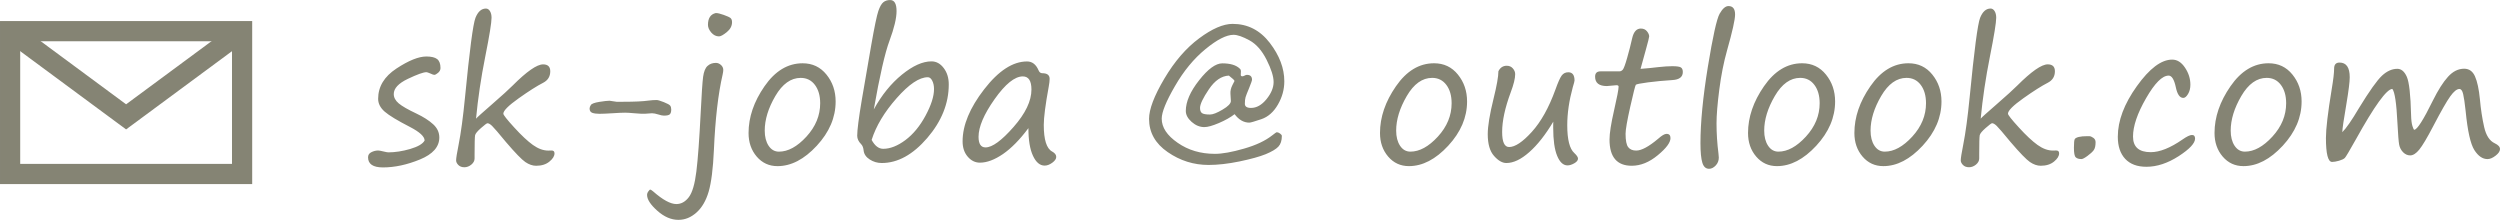
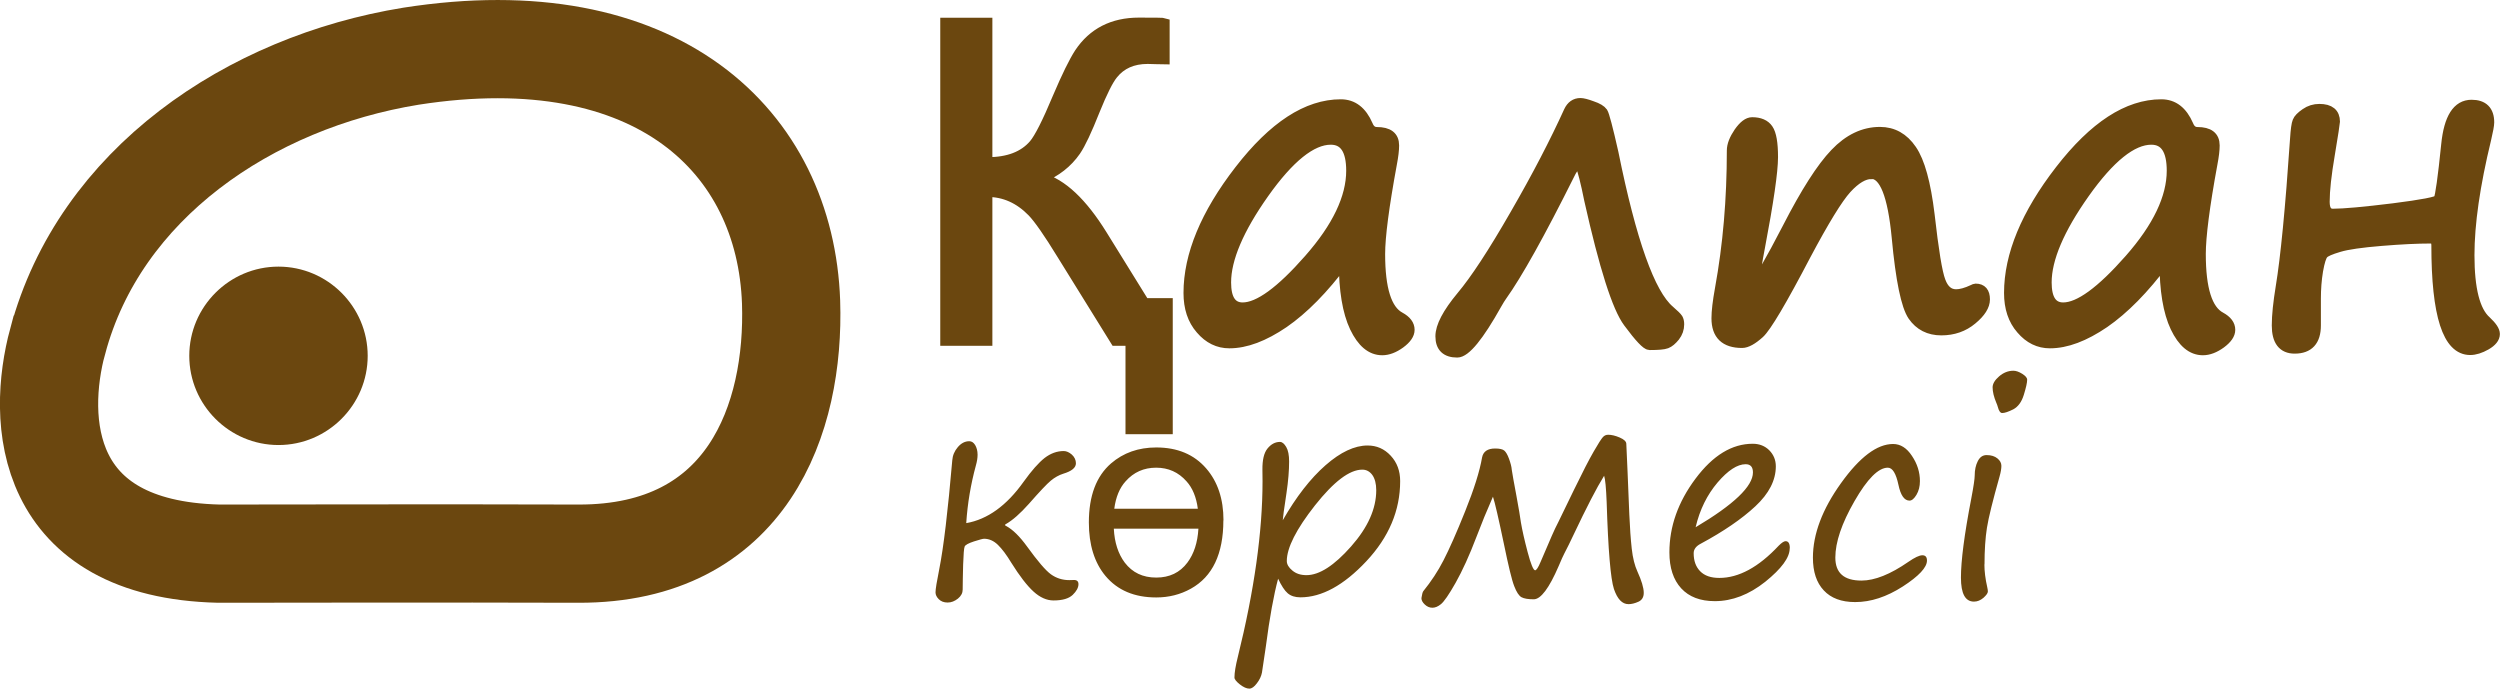
- <svg xmlns="http://www.w3.org/2000/svg" xml:space="preserve" width="37.136mm" height="3.266mm" version="1.1" style="shape-rendering:geometricPrecision; text-rendering:geometricPrecision; image-rendering:optimizeQuality; fill-rule:evenodd; clip-rule:evenodd" viewBox="0 0 1449.86 127.49">
+ <svg xmlns="http://www.w3.org/2000/svg" xml:space="preserve" width="19.081mm" height="5.257mm" version="1.1" style="shape-rendering:geometricPrecision; text-rendering:geometricPrecision; image-rendering:optimizeQuality; fill-rule:evenodd; clip-rule:evenodd" viewBox="0 0 216.35 59.6">
  <defs>
    <style type="text/css">
   
-     .str0 {stroke:#858474;stroke-width:11.71;stroke-miterlimit:22.926}
-     .fil1 {fill:none}
-     .fil0 {fill:#858474;fill-rule:nonzero}
+     .str0 {stroke:#6B470F;stroke-width:8.5;stroke-miterlimit:22.926}
+     .str1 {stroke:#6B470F;stroke-width:0.86;stroke-miterlimit:22.926}
+     .fil0 {fill:none}
+     .fil1 {fill:#6B470F}
+     .fil2 {fill:#6B470F;fill-rule:nonzero}
   
  </style>
  </defs>
  <g id="Layer_x0020_1">
-     <g id="_117652912">
-       <path class="fil0" d="M246.25 81.48c0,-2.31 -2.84,-4.93 -8.51,-7.87 -7.22,-3.71 -12.09,-6.65 -14.64,-8.87 -2.53,-2.22 -3.8,-4.7 -3.8,-7.43 0,-7.07 3.54,-12.93 10.62,-17.58 7.09,-4.66 12.87,-6.98 17.34,-6.98 2.88,0 4.96,0.51 6.25,1.49 1.29,1 1.95,2.73 1.95,5.18 0,1.09 -0.48,2.03 -1.42,2.82 -0.93,0.78 -1.67,1.16 -2.2,1.16 -0.4,0 -1.16,-0.26 -2.29,-0.8 -1.14,-0.49 -1.89,-0.75 -2.24,-0.75 -1.78,0 -5.38,1.31 -10.81,3.89 -5.44,2.6 -8.14,5.52 -8.14,8.8 0,1.98 0.96,3.78 2.87,5.4 1.92,1.62 5.36,3.6 10.33,5.94 4.02,1.91 7.22,3.96 9.62,6.15 2.4,2.18 3.6,4.74 3.6,7.69 0,5.43 -3.75,9.69 -11.24,12.76 -7.49,3.07 -14.65,4.6 -21.47,4.61 -5.74,-0.02 -8.62,-1.96 -8.62,-5.87 0,-1.35 0.64,-2.35 1.94,-2.98 1.29,-0.64 2.6,-0.97 3.91,-0.97 0.53,0 1.55,0.18 3.04,0.55 1.46,0.35 2.42,0.53 2.87,0.53 3.94,0 8.16,-0.66 12.67,-1.96 4.51,-1.33 7.31,-2.96 8.37,-4.91zm29.83 -12.67c0.46,-0.6 3.64,-3.47 9.53,-8.58 5.58,-4.85 9.47,-8.4 11.67,-10.6 8.19,-8.2 14.09,-12.31 17.69,-12.31 2.76,0 4.15,1.35 4.15,4 0,3.02 -1.36,5.24 -4.09,6.66 -3.56,1.82 -8.29,4.81 -14.23,9.03 -5.93,4.2 -8.89,7.18 -8.89,8.92 0,0.71 2.09,3.37 6.29,7.96 4.18,4.6 7.82,7.98 10.85,10.16 3.05,2.18 6.04,3.27 8.91,3.27l1.75 -0.05c1.25,-0.07 1.87,0.49 1.87,1.66 0,1.57 -0.98,3.17 -2.93,4.76 -1.96,1.62 -4.52,2.44 -7.73,2.44 -2.05,0 -4.14,-0.73 -6.25,-2.16 -2.11,-1.44 -5.87,-5.31 -11.27,-11.63 -4.29,-5.22 -6.98,-8.35 -8.04,-9.35 -1.07,-1.02 -1.96,-1.53 -2.67,-1.53 -0.38,0 -1.64,0.93 -3.73,2.78 -2.09,1.83 -3.24,3.23 -3.44,4.2 -0.18,0.96 -0.29,4.62 -0.29,10.98l0 2.49c0,1.33 -0.62,2.49 -1.86,3.53 -1.25,1.02 -2.6,1.55 -4.05,1.55 -1.49,0 -2.65,-0.44 -3.51,-1.31 -0.86,-0.87 -1.29,-1.76 -1.29,-2.69 0,-1.27 0.49,-4.29 1.44,-9.05 1.36,-6.86 2.6,-16.04 3.72,-27.54 2.64,-27.16 4.66,-42.52 6.07,-46.09 1.44,-3.58 3.46,-5.36 6.07,-5.36 0.93,0 1.71,0.49 2.33,1.49 0.61,1 0.92,2.27 0.92,3.84 0,2.83 -1.22,10.38 -3.67,22.64 -2.46,12.29 -4.22,24.25 -5.33,35.9zm81.45 -9.8l3.89 0c6.6,0 11.51,-0.23 14.74,-0.69 1.56,-0.21 3.12,-0.32 4.69,-0.32 0.68,0 2.05,0.42 4.13,1.22 2.07,0.82 3.31,1.51 3.71,2.05 0.38,0.57 0.59,1.29 0.59,2.22 0,1.31 -0.28,2.24 -0.8,2.76 -0.53,0.53 -1.69,0.8 -3.47,0.8 -0.78,0 -1.87,-0.23 -3.29,-0.69 -1.42,-0.45 -2.62,-0.69 -3.58,-0.69 -0.38,0 -1.67,0.09 -3.87,0.27 -1.18,0.09 -3.31,0.02 -6.39,-0.27 -2.39,-0.22 -4.15,-0.33 -5.33,-0.33 -1.64,0 -4.11,0.11 -7.4,0.33 -3.31,0.21 -5.8,0.32 -7.51,0.32 -1.71,0 -3.09,-0.2 -4.12,-0.56 -1.05,-0.38 -1.59,-1.22 -1.59,-2.53 0,-0.58 0.24,-1.24 0.73,-2 0.47,-0.76 2.11,-1.36 4.87,-1.82 2.76,-0.44 4.76,-0.67 5.96,-0.67l4.06 0.6zm57.52 -51.45l0.17 0c1,0 2.49,0.35 4.47,1.06 1.98,0.71 3.29,1.3 3.91,1.78 0.62,0.49 0.94,1.29 0.94,2.44 0,2.2 -1.02,4.13 -3.04,5.78 -2.03,1.64 -3.54,2.47 -4.52,2.47 -1.71,0 -3.2,-0.75 -4.49,-2.23 -1.27,-1.49 -1.91,-2.98 -1.91,-4.47 0,-3.84 1.49,-6.11 4.47,-6.82zm-21.56 119.94c-4.24,0 -8.33,-1.76 -12.29,-5.29 -3.96,-3.53 -5.93,-6.58 -5.93,-9.15 0,-0.71 0.23,-1.4 0.75,-2.09 0.49,-0.69 0.86,-1.04 1.1,-1.04 0.25,0 0.8,0.35 1.66,1.06 5.58,4.91 10.07,7.34 13.47,7.34 2.8,0 5.22,-1.33 7.25,-4.02 2.02,-2.67 3.47,-7.66 4.36,-14.91 0.89,-7.26 1.72,-18.54 2.49,-33.86 0.55,-11.03 1.02,-18.05 1.42,-21.03 0.42,-2.98 1.25,-5.07 2.53,-6.25 1.29,-1.2 2.91,-1.8 4.91,-1.8 1.02,0 2,0.4 2.9,1.2 0.89,0.8 1.35,1.78 1.35,2.91 0,0.63 -0.13,1.51 -0.37,2.62 -2.6,11.22 -4.29,25.83 -5.07,43.83 -0.49,10.86 -1.51,18.91 -3.04,24.12 -1.53,5.22 -3.87,9.25 -7.05,12.09 -3.18,2.84 -6.65,4.26 -10.45,4.26zm57.41 -31.16c-4.85,0 -8.87,-1.84 -12.04,-5.53 -3.16,-3.69 -4.74,-8.26 -4.74,-13.69 0,-9.16 3.09,-18.2 9.25,-27.09 6.15,-8.89 13.52,-13.34 22.12,-13.34 5.68,0 10.29,2.18 13.82,6.56 3.53,4.36 5.31,9.56 5.31,15.6 0,9.23 -3.65,17.78 -10.94,25.67 -7.31,7.89 -14.89,11.82 -22.78,11.82zm-7.4 -20.6c0,3.58 0.75,6.51 2.25,8.78 1.51,2.27 3.51,3.42 6,3.42 5.29,0 10.6,-2.91 15.93,-8.71 5.33,-5.82 7.98,-12.27 7.98,-19.36 0,-4.38 -1.02,-7.91 -3.05,-10.63 -2.04,-2.71 -4.78,-4.08 -8.24,-4.08 -5.7,0 -10.61,3.51 -14.72,10.53 -4.09,7 -6.15,13.69 -6.15,20.05zm63.29 -12.36c4.54,-8.27 9.98,-14.98 16.28,-20.11 6.33,-5.13 12.02,-7.69 17.11,-7.69 2.8,0 5.18,1.29 7.13,3.89 1.96,2.58 2.92,5.74 2.92,9.47 0,11.04 -4.16,21.4 -12.49,31.09 -8.33,9.67 -17.11,14.5 -26.38,14.5 -2.53,0 -4.84,-0.69 -6.97,-2.05 -2.11,-1.37 -3.29,-3.07 -3.53,-5.15 -0.15,-1.66 -0.64,-2.91 -1.44,-3.72 -1.53,-1.53 -2.29,-3.16 -2.29,-4.89 0,-3.23 0.87,-10.14 2.65,-20.72l5.49 -31.85c1.87,-10.69 3.26,-17.29 4.13,-19.81 0.87,-2.51 1.83,-4.2 2.9,-5.06 1.06,-0.86 2.37,-1.27 3.93,-1.27 2.49,0 3.72,2.14 3.72,6.43 0,4.09 -1.36,9.8 -4.09,17.16 -2.64,7.05 -5.67,20.32 -9.1,39.78zm-1.29 17.74c1.85,3.44 4.09,5.17 6.73,5.17 4.03,0 8.32,-1.69 12.83,-5.04 4.51,-3.37 8.4,-8.07 11.69,-14.16 3.28,-6.09 4.93,-11.24 4.93,-15.44 0,-1.87 -0.34,-3.49 -1.02,-4.83 -0.68,-1.35 -1.53,-2.04 -2.57,-2.04 -4.93,0 -10.96,4.06 -18.07,12.13 -7.13,8.07 -11.96,16.14 -14.52,24.22zm90.92 -6.82c-4.96,6.67 -9.89,11.67 -14.74,15.02 -4.88,3.33 -9.33,5 -13.38,5 -2.73,0 -5.09,-1.15 -7.07,-3.46 -2,-2.31 -2.98,-5.27 -2.98,-8.91 0,-9.33 4.16,-19.38 12.5,-30.16 8.35,-10.78 16.64,-16.16 24.87,-16.16 2.98,0 5.2,1.69 6.67,5.11 0.45,1.13 1.18,1.71 2.18,1.71 2.84,0 4.26,1.09 4.26,3.29 0,1.11 -0.18,2.62 -0.53,4.53 -1.92,10.47 -2.87,17.87 -2.87,22.16 0,8.6 1.62,13.74 4.89,15.46 1.56,0.85 2.34,1.89 2.34,3.12 0,1.11 -0.76,2.22 -2.29,3.35 -1.53,1.11 -3,1.67 -4.42,1.67 -2.75,0 -5,-1.89 -6.76,-5.65 -1.78,-3.76 -2.67,-9.12 -2.67,-16.07zm-3.24 -30c-4.69,0 -10.14,4.4 -16.36,13.18 -6.22,8.8 -9.32,16.09 -9.32,21.87 0,4.07 1.36,6.13 4.05,6.13 3.91,0 9.33,-3.95 16.25,-11.84 6.93,-7.87 10.38,-15.12 10.38,-21.72 0,-5.08 -1.67,-7.62 -5,-7.62zm122.84 21.89c-2.43,1.89 -5.49,3.6 -9.14,5.16 -3.67,1.56 -6.47,2.35 -8.42,2.35 -2.64,0 -5.09,-1 -7.36,-3 -2.27,-2.02 -3.4,-4.13 -3.4,-6.37 0,-5.33 2.56,-11.25 7.73,-17.8 5.14,-6.53 9.62,-9.8 13.41,-9.8 4.69,0 8.05,1.02 10.13,3.04 0.46,0.32 0.69,0.87 0.69,1.66 0,0.52 -0.04,1.12 -0.09,1.82 -0.05,0.67 0.25,1 0.95,1 0.31,0 0.75,-0.14 1.27,-0.41 0.53,-0.3 0.98,-0.44 1.33,-0.44 1.98,0 2.98,0.94 2.98,2.83 0,0.46 -0.56,2.09 -1.71,4.9 -1.09,2.6 -1.78,4.34 -2.04,5.25 -0.27,0.91 -0.4,2.16 -0.4,3.8 0,1.6 1.18,2.4 3.56,2.4 3.24,0 6.22,-1.69 8.98,-5.06 2.74,-3.38 4.13,-6.69 4.13,-9.96 0,-3.24 -1.37,-7.53 -4.06,-12.89 -2.69,-5.36 -6,-9.12 -9.91,-11.27 -3.91,-2.14 -7,-3.22 -9.27,-3.22 -4.11,0 -9.55,2.76 -16.27,8.29 -6.73,5.51 -12.63,12.67 -17.72,21.49 -5.11,8.8 -7.66,15.09 -7.66,18.85 0,5.08 3.09,9.75 9.26,14 6.14,4.28 13.34,6.4 21.6,6.4 4.25,0 9.87,-1 16.85,-3.02 6.98,-2 12.45,-4.58 16.44,-7.75 1.45,-1.16 2.33,-1.76 2.6,-1.76 0.55,0 1.16,0.25 1.87,0.75 0.71,0.51 1.05,0.96 1.05,1.4 0,2.69 -0.67,4.76 -2.03,6.22 -1.38,1.45 -3.82,2.9 -7.32,4.35 -3.53,1.44 -8.6,2.83 -15.24,4.22 -6.64,1.36 -12.61,2.03 -17.91,2.03 -8.58,0 -16.49,-2.47 -23.69,-7.45 -7.22,-4.96 -10.82,-11.4 -10.82,-19.27 0,-5.58 2.96,-13.37 8.87,-23.35 5.9,-9.96 12.63,-17.76 20.16,-23.34 7.52,-5.6 14,-8.4 19.43,-8.4 8.73,0 15.91,3.68 21.55,11 5.63,7.34 8.43,14.77 8.43,22.29 0,4.73 -1.23,9.23 -3.73,13.54 -2.47,4.29 -5.69,7.11 -9.6,8.44 -3.93,1.33 -6.25,2 -6.97,2 -3.23,0 -6.07,-1.64 -8.53,-4.91zm-3.34 -22.36c-4.29,0.2 -8.16,2.85 -11.58,7.92 -3.44,5.09 -5.15,8.69 -5.15,10.82 0,1.42 0.36,2.42 1.09,2.98 0.73,0.57 2.29,0.86 4.71,0.86 1.64,0 4.06,-0.94 7.27,-2.85 3.22,-1.89 4.82,-3.56 4.82,-4.99 0,-0.38 -0.09,-1.78 -0.25,-4.2 -0.11,-1.6 0.25,-3.25 1.11,-4.96 0.82,-1.57 1.24,-2.37 1.24,-2.44 0,-0.43 -1.1,-1.47 -3.26,-3.14zm104.42 52.5c-4.86,0 -8.87,-1.84 -12.04,-5.53 -3.16,-3.69 -4.74,-8.26 -4.74,-13.69 0,-9.16 3.09,-18.2 9.25,-27.09 6.15,-8.89 13.52,-13.34 22.12,-13.34 5.67,0 10.29,2.18 13.82,6.56 3.53,4.36 5.31,9.56 5.31,15.6 0,9.23 -3.65,17.78 -10.94,25.67 -7.31,7.89 -14.89,11.82 -22.78,11.82zm-7.4 -20.6c0,3.58 0.75,6.51 2.25,8.78 1.51,2.27 3.51,3.42 6,3.42 5.29,0 10.6,-2.91 15.93,-8.71 5.33,-5.82 7.98,-12.27 7.98,-19.36 0,-4.38 -1.02,-7.91 -3.05,-10.63 -2.04,-2.71 -4.78,-4.08 -8.24,-4.08 -5.7,0 -10.62,3.51 -14.72,10.53 -4.09,7 -6.15,13.69 -6.15,20.05zm91.14 -5.22c-4.54,7.62 -9.2,13.54 -13.97,17.73 -4.74,4.2 -9.16,6.29 -13.25,6.29 -2.35,0 -4.73,-1.36 -7.16,-4.11 -2.44,-2.73 -3.65,-6.95 -3.65,-12.61 0,-4.65 1.12,-11.51 3.36,-20.56 1.87,-7.57 2.82,-12.87 2.82,-15.93 1.03,-2.12 2.65,-3.2 4.85,-3.2 1.49,0 2.67,0.53 3.56,1.58 0.89,1.04 1.32,2.13 1.32,3.27 0,2.49 -0.87,6.02 -2.6,10.6 -3.31,8.91 -4.96,16.56 -4.96,22.96 0,5.82 1.34,8.73 4.05,8.73 3.44,0 7.84,-2.92 13.15,-8.78 5.33,-5.87 9.89,-14.04 13.69,-24.51 1.49,-4.18 2.71,-6.91 3.65,-8.18 0.94,-1.25 2.22,-1.89 3.82,-1.89 2.4,0 3.62,1.6 3.62,4.8 0,0.38 -0.34,1.69 -1.02,3.89 -2.13,7.78 -3.2,15.13 -3.2,22.05 0,8.3 1.38,13.69 4.11,16.12 1.42,1.33 2.12,2.38 2.12,3.2 0,1 -0.71,1.91 -2.16,2.73 -1.44,0.82 -2.73,1.22 -3.91,1.22 -2.49,0 -4.49,-1.85 -6.02,-5.55 -1.53,-3.69 -2.29,-9.14 -2.29,-16.35l0 -1.76c0,-0.57 0.02,-1.14 0.05,-1.75zm50.59 -30.58c3.66,-0.29 7.11,-0.62 10.33,-1.02 3.2,-0.35 5.87,-0.53 8,-0.53 2.69,0 4.4,0.25 5.11,0.75 0.71,0.49 1.07,1.36 1.07,2.62 0,2.87 -2.02,4.44 -6.02,4.67 -5.16,0.33 -9.89,0.77 -14.23,1.34 -4.33,0.57 -6.65,1.04 -7,1.4 -0.33,0.38 -1.4,4.6 -3.22,12.67 -1.82,8.09 -2.73,13.32 -2.73,15.74 0,3.91 0.52,6.51 1.55,7.8 1.03,1.31 2.58,1.94 4.63,1.94 3.05,0 7.31,-2.29 12.74,-6.87 2.09,-1.87 3.71,-2.82 4.84,-2.82 1.53,0 2.29,0.82 2.29,2.46 0,2.57 -2.45,5.87 -7.38,9.93 -4.91,4.07 -9.94,6.11 -15.09,6.11 -8.6,0 -12.89,-5.07 -12.89,-15.18 0,-3.65 0.89,-9.32 2.65,-16.99 1.75,-7.64 2.62,-12.22 2.62,-13.74 0,-0.53 -0.44,-0.8 -1.27,-0.8l-5.54 0.49c-4.54,0 -6.82,-1.82 -6.82,-5.44 0,-2.05 1.04,-3.09 3.15,-3.09l10.96 0c0.75,0 1.4,-0.35 1.98,-1.02 0.56,-0.68 1.4,-2.93 2.49,-6.78 1.11,-3.85 2.09,-7.67 2.93,-11.44 0.86,-3.73 2.53,-5.58 5.02,-5.58 1.53,0 2.71,0.53 3.56,1.6 0.86,1.05 1.27,2.05 1.27,2.98 0,0.49 -0.64,3.04 -1.91,7.62l-3.09 11.18zm50.98 -36.43c2.57,0 3.84,1.64 3.84,4.91 0,2.91 -1.55,9.83 -4.64,20.76 -1.94,6.89 -3.46,14.49 -4.52,22.8 -1.07,8.31 -1.6,14.82 -1.6,19.54 0,5.86 0.38,11.69 1.12,17.47 0.15,1.11 0.2,1.91 0.2,2.4 0,1.78 -0.6,3.31 -1.8,4.59 -1.22,1.27 -2.49,1.91 -3.84,1.91 -1.89,0 -3.18,-1.16 -3.9,-3.51 -0.73,-2.35 -1.1,-6.13 -1.1,-11.35 0,-11.89 1.42,-26.63 4.28,-44.21 2.87,-17.56 5.15,-27.85 6.82,-30.83 1.69,-2.98 3.4,-4.47 5.14,-4.47zm28.13 92.83c-4.86,0 -8.87,-1.84 -12.04,-5.53 -3.16,-3.69 -4.74,-8.26 -4.74,-13.69 0,-9.16 3.09,-18.2 9.25,-27.09 6.15,-8.89 13.52,-13.34 22.12,-13.34 5.67,0 10.29,2.18 13.82,6.56 3.53,4.36 5.31,9.56 5.31,15.6 0,9.23 -3.65,17.78 -10.94,25.67 -7.31,7.89 -14.89,11.82 -22.78,11.82zm-7.4 -20.6c0,3.58 0.75,6.51 2.25,8.78 1.51,2.27 3.51,3.42 6,3.42 5.29,0 10.6,-2.91 15.93,-8.71 5.33,-5.82 7.98,-12.27 7.98,-19.36 0,-4.38 -1.02,-7.91 -3.05,-10.63 -2.04,-2.71 -4.78,-4.08 -8.24,-4.08 -5.7,0 -10.62,3.51 -14.72,10.53 -4.09,7 -6.15,13.69 -6.15,20.05zm69.08 20.6c-4.85,0 -8.87,-1.84 -12.04,-5.53 -3.16,-3.69 -4.74,-8.26 -4.74,-13.69 0,-9.16 3.09,-18.2 9.26,-27.09 6.15,-8.89 13.52,-13.34 22.12,-13.34 5.68,0 10.29,2.18 13.82,6.56 3.52,4.36 5.31,9.56 5.31,15.6 0,9.23 -3.65,17.78 -10.94,25.67 -7.31,7.89 -14.89,11.82 -22.78,11.82zm-7.4 -20.6c0,3.58 0.75,6.51 2.25,8.78 1.51,2.27 3.51,3.42 6,3.42 5.29,0 10.6,-2.91 15.93,-8.71 5.33,-5.82 7.98,-12.27 7.98,-19.36 0,-4.38 -1.02,-7.91 -3.05,-10.63 -2.04,-2.71 -4.78,-4.08 -8.24,-4.08 -5.7,0 -10.61,3.51 -14.72,10.53 -4.09,7 -6.15,13.69 -6.15,20.05zm63.87 -6.93c0.46,-0.6 3.64,-3.47 9.53,-8.58 5.58,-4.85 9.47,-8.4 11.67,-10.6 8.2,-8.2 14.09,-12.31 17.69,-12.31 2.76,0 4.15,1.35 4.15,4 0,3.02 -1.37,5.24 -4.1,6.66 -3.56,1.82 -8.29,4.81 -14.23,9.03 -5.93,4.2 -8.89,7.18 -8.89,8.92 0,0.71 2.09,3.37 6.29,7.96 4.18,4.6 7.82,7.98 10.85,10.16 3.05,2.18 6.03,3.27 8.91,3.27l1.74 -0.05c1.26,-0.07 1.87,0.49 1.87,1.66 0,1.57 -0.98,3.17 -2.93,4.76 -1.96,1.62 -4.52,2.44 -7.73,2.44 -2.05,0 -4.14,-0.73 -6.25,-2.16 -2.1,-1.44 -5.87,-5.31 -11.27,-11.63 -4.29,-5.22 -6.98,-8.35 -8.03,-9.35 -1.07,-1.02 -1.96,-1.53 -2.67,-1.53 -0.38,0 -1.64,0.93 -3.73,2.78 -2.09,1.83 -3.24,3.23 -3.44,4.2 -0.18,0.96 -0.29,4.62 -0.29,10.98l0 2.49c0,1.33 -0.62,2.49 -1.85,3.53 -1.25,1.02 -2.6,1.55 -4.05,1.55 -1.49,0 -2.65,-0.44 -3.51,-1.31 -0.86,-0.87 -1.29,-1.76 -1.29,-2.69 0,-1.27 0.49,-4.29 1.43,-9.05 1.37,-6.86 2.6,-16.04 3.73,-27.54 2.64,-27.16 4.66,-42.52 6.07,-46.09 1.44,-3.58 3.46,-5.36 6.07,-5.36 0.93,0 1.71,0.49 2.33,1.49 0.62,1 0.93,2.27 0.93,3.84 0,2.83 -1.22,10.38 -3.67,22.64 -2.45,12.29 -4.22,24.25 -5.33,35.9zm61.85 10.17l1.16 0c0.64,0 1.4,0.31 2.29,0.94 0.89,0.62 1.33,1.46 1.33,2.53 0,2.12 -0.36,3.69 -1.11,4.69 -0.75,0.98 -1.94,2.09 -3.6,3.29 -1.66,1.22 -2.82,1.82 -3.49,1.82 -1.49,0 -2.6,-0.34 -3.31,-1.02 -0.71,-0.67 -1.05,-2.51 -1.05,-5.55 0,-2.8 0.17,-4.47 0.48,-5 0.32,-0.53 1.09,-0.94 2.33,-1.26 1.22,-0.29 2.87,-0.45 4.98,-0.45zm34.25 17.74c-5.33,0 -9.43,-1.53 -12.29,-4.58 -2.85,-3.06 -4.29,-7.33 -4.29,-12.84 0,-9.27 3.67,-19.03 11.04,-29.32 7.34,-10.27 14.18,-15.41 20.5,-15.41 2.87,0 5.34,1.54 7.42,4.65 2.09,3.1 3.13,6.4 3.13,9.89 0,2.09 -0.45,3.89 -1.36,5.4 -0.91,1.51 -1.82,2.27 -2.74,2.27 -2.06,0 -3.51,-2.09 -4.36,-6.24 -0.96,-4.47 -2.35,-6.7 -4.16,-6.7 -3.69,0 -8.05,4.38 -13.09,13.14 -5.06,8.78 -7.56,16.18 -7.56,22.21 0,6.04 3.42,9.06 10.27,9.06 5.22,0 11.36,-2.46 18.43,-7.35 2.49,-1.75 4.31,-2.62 5.49,-2.62 1.2,0 1.8,0.69 1.8,2.09 0,2.69 -3.18,6.09 -9.52,10.2 -6.36,4.09 -12.6,6.15 -18.69,6.15zm56.29 -0.38c-4.86,0 -8.87,-1.84 -12.04,-5.53 -3.16,-3.69 -4.74,-8.26 -4.74,-13.69 0,-9.16 3.09,-18.2 9.25,-27.09 6.15,-8.89 13.52,-13.34 22.12,-13.34 5.67,0 10.29,2.18 13.82,6.56 3.53,4.36 5.31,9.56 5.31,15.6 0,9.23 -3.65,17.78 -10.94,25.67 -7.31,7.89 -14.89,11.82 -22.78,11.82zm-7.4 -20.6c0,3.58 0.75,6.51 2.25,8.78 1.51,2.27 3.51,3.42 6,3.42 5.29,0 10.6,-2.91 15.93,-8.71 5.33,-5.82 7.98,-12.27 7.98,-19.36 0,-4.38 -1.02,-7.91 -3.05,-10.63 -2.04,-2.71 -4.78,-4.08 -8.24,-4.08 -5.7,0 -10.62,3.51 -14.72,10.53 -4.09,7 -6.15,13.69 -6.15,20.05zm93.75 -24.17c-3.31,0.07 -10.38,9.85 -21.2,29.34 -3.67,6.56 -5.8,10.14 -6.39,10.72 -0.6,0.58 -1.71,1.11 -3.33,1.59 -1.62,0.45 -2.96,0.69 -4.02,0.69 -2.38,0 -3.58,-4.63 -3.58,-13.91 0,-5.22 1.12,-14.67 3.36,-28.34 0.93,-5.52 1.39,-9.49 1.39,-11.87 0,-2.35 1.05,-3.51 3.14,-3.51 3.94,0 5.91,2.84 5.91,8.51 0,2.67 -0.65,7.89 -1.96,15.68 -1.53,8.87 -2.31,14.27 -2.35,16.18 2.2,-2.13 5.44,-6.8 9.69,-14 6.04,-9.87 10.49,-16.12 13.35,-18.78 2.85,-2.64 5.82,-3.96 8.87,-3.96 2.31,0 4.15,1.55 5.51,4.63 1.36,3.09 2.2,10.46 2.47,22.11 0.07,2.91 0.34,5.07 0.8,6.49 0.47,1.42 0.8,2.12 1.02,2.12 1.67,0 5.29,-5.67 10.87,-17.03 2.99,-6 5.87,-10.56 8.71,-13.69 2.82,-3.13 5.95,-4.69 9.4,-4.69 2.87,0 4.96,1.49 6.27,4.45 1.33,2.97 2.26,7.34 2.84,13.18 0.53,5.89 1.35,11.29 2.47,16.18 1.11,4.91 3.16,8.05 6.15,9.44 2.04,0.96 3.04,2.07 3.04,3.36 0,1.24 -0.86,2.51 -2.55,3.82 -1.71,1.33 -3.28,1.98 -4.69,1.98 -2.86,0 -5.38,-1.74 -7.62,-5.22 -2.24,-3.49 -3.93,-11.02 -5.06,-22.58 -0.51,-4.66 -0.98,-7.96 -1.45,-9.91 -0.46,-1.96 -1.18,-2.95 -2.18,-2.95 -1.49,0 -3.26,1.44 -5.29,4.27 -2.06,2.84 -5.35,8.62 -9.89,17.31 -3.54,6.78 -6.24,11.31 -8.07,13.56 -1.82,2.25 -3.58,3.38 -5.29,3.38 -1.53,0 -2.89,-0.62 -4.11,-1.83 -1.2,-1.24 -1.96,-2.71 -2.29,-4.44 -0.31,-1.71 -0.65,-5.95 -1,-12.69 -0.55,-11.22 -1.51,-17.76 -2.93,-19.59z" />
-       <g>
-         <polygon class="fil1 str0" points="5.86,18.06 140.4,18.06 140.4,100.89 5.86,100.89 " />
-         <polyline class="fil1 str0" points="5.86,18.06 73.13,67.76 140.4,18.06 " />
+     <g id="_1145872536">
+       <g id="atau-belgi.svg">
+         <path class="fil0 str0" d="M4.99 29.52c-1.84,6.82 -1.31,18.02 13.94,18.39 4.95,0 19.33,-0.04 31.13,0 14.65,0.04 18.73,-11.69 18.4,-21.77 -0.49,-13.9 -11.58,-24.61 -32.89,-21.28 -14,2.27 -26.94,11.07 -30.57,24.65z" />
+         <path class="fil1" d="M16.38 30.79c0,-4.25 3.47,-7.72 7.72,-7.72 4.25,0 7.72,3.47 7.72,7.72 0,4.25 -3.47,7.72 -7.72,7.72 -4.25,0 -7.72,-3.47 -7.72,-7.72z" />
      </g>
+       <path class="fil2 str1" d="M101.06 37.14l-3.23 0 0 -7.65 -1.31 0 -4.63 -7.47c-1.15,-1.88 -2.01,-3.11 -2.56,-3.68 -1.12,-1.15 -2.41,-1.73 -3.88,-1.73l0 12.88 -3.65 0 0 -27.53 3.65 0 0 12.07c1.8,0 3.14,-0.51 4.02,-1.54 0.46,-0.54 1.15,-1.9 2.06,-4.08 0.77,-1.81 1.4,-3.09 1.88,-3.83 1.17,-1.75 2.89,-2.63 5.15,-2.63 1.41,0 2.15,0.01 2.23,0.04l0 3.15c-0.16,0 -0.4,-0.01 -0.73,-0.02 -0.32,-0.01 -0.57,-0.02 -0.74,-0.02 -1.29,0 -2.29,0.44 -3,1.33 -0.4,0.49 -0.92,1.53 -1.56,3.11 -0.69,1.74 -1.24,2.91 -1.66,3.52 -0.72,1.04 -1.71,1.81 -2.97,2.33 1.78,0.49 3.53,2.14 5.26,4.93l3.66 5.91 2.01 0 0 10.88 0 0zm15.24 -14.48c-1.75,2.35 -3.49,4.11 -5.2,5.29 -1.72,1.17 -3.28,1.76 -4.71,1.76 -0.96,0 -1.79,-0.4 -2.49,-1.22 -0.71,-0.81 -1.05,-1.86 -1.05,-3.14 0,-3.28 1.47,-6.83 4.41,-10.63 2.94,-3.8 5.86,-5.7 8.77,-5.7 1.05,0 1.83,0.6 2.35,1.8 0.16,0.4 0.42,0.6 0.77,0.6 1,0 1.5,0.38 1.5,1.16 0,0.39 -0.06,0.92 -0.19,1.59 -0.68,3.69 -1.02,6.3 -1.02,7.81 0,3.03 0.57,4.84 1.72,5.45 0.55,0.3 0.83,0.67 0.83,1.11 0,0.39 -0.27,0.78 -0.81,1.18 -0.54,0.39 -1.06,0.59 -1.56,0.59 -0.97,0 -1.76,-0.67 -2.39,-1.99 -0.63,-1.33 -0.94,-3.22 -0.94,-5.66l0 -0.01zm-1.14 -10.57c-1.65,0 -3.58,1.55 -5.77,4.64 -2.19,3.1 -3.28,5.67 -3.28,7.71 0,1.44 0.48,2.16 1.43,2.16 1.38,0 3.29,-1.39 5.73,-4.17 2.44,-2.77 3.66,-5.33 3.66,-7.66 0,-1.79 -0.59,-2.68 -1.76,-2.68l-0 -0zm21.58 2.1c-0.3,-0.01 -0.6,0.28 -0.88,0.87 -2.59,5.19 -4.55,8.69 -5.88,10.55 -0.12,0.16 -0.26,0.4 -0.44,0.71 -1.56,2.79 -2.71,4.19 -3.43,4.19 -0.97,0 -1.46,-0.47 -1.46,-1.41 0,-0.85 0.6,-2 1.82,-3.47 1.17,-1.39 2.72,-3.74 4.63,-7.07 1.92,-3.32 3.46,-6.3 4.66,-8.94 0.22,-0.47 0.56,-0.71 1.01,-0.71 0.19,0 0.53,0.08 1.01,0.26 0.48,0.16 0.79,0.35 0.93,0.55 0.13,0.2 0.44,1.36 0.92,3.49 1.55,7.67 3.17,12.22 4.86,13.65 0.4,0.35 0.64,0.58 0.72,0.71 0.07,0.12 0.11,0.28 0.11,0.49 0,0.39 -0.12,0.74 -0.37,1.06 -0.26,0.32 -0.5,0.52 -0.74,0.61 -0.23,0.09 -0.72,0.13 -1.46,0.13 -0.26,0 -0.88,-0.65 -1.84,-1.95 -0.97,-1.29 -2.09,-4.83 -3.38,-10.59 -0.31,-1.56 -0.58,-2.59 -0.79,-3.12l0 -0zm25.21 0.87c-0.65,0 -1.36,0.42 -2.14,1.27 -0.77,0.85 -1.94,2.76 -3.52,5.73 -2.08,3.98 -3.42,6.24 -4.02,6.79 -0.61,0.55 -1.12,0.83 -1.51,0.83 -1.48,0 -2.22,-0.71 -2.22,-2.14 0,-0.6 0.1,-1.45 0.3,-2.55 0.69,-3.78 1.03,-7.76 1.03,-11.96 0,-0.48 0.21,-1 0.61,-1.59 0.41,-0.58 0.79,-0.87 1.15,-0.87 0.65,0 1.12,0.2 1.39,0.6 0.28,0.4 0.42,1.21 0.42,2.42 0,1.26 -0.38,3.86 -1.13,7.81 -0.25,1.3 -0.38,2.13 -0.38,2.48 0,0.2 0.05,0.3 0.15,0.3 0.19,0 1.06,-1.5 2.61,-4.49 1.56,-3.04 2.93,-5.19 4.11,-6.42 1.18,-1.24 2.48,-1.86 3.89,-1.86 1.13,0 2.05,0.51 2.75,1.54 0.71,1.03 1.22,2.9 1.55,5.61 0.35,3.09 0.66,5.02 0.95,5.77 0.28,0.76 0.73,1.13 1.34,1.13 0.39,0 0.88,-0.13 1.47,-0.41 0.1,-0.05 0.17,-0.08 0.22,-0.08 0.54,0 0.81,0.31 0.81,0.94 0,0.55 -0.37,1.14 -1.11,1.75 -0.74,0.62 -1.63,0.93 -2.67,0.93 -1.06,0 -1.89,-0.42 -2.47,-1.26 -0.58,-0.85 -1.05,-3.1 -1.39,-6.77 -0.35,-3.68 -1.08,-5.52 -2.21,-5.52l0 0zm25.36 7.6c-1.75,2.35 -3.49,4.11 -5.2,5.29 -1.72,1.17 -3.28,1.76 -4.71,1.76 -0.96,0 -1.79,-0.4 -2.49,-1.22 -0.71,-0.81 -1.05,-1.86 -1.05,-3.14 0,-3.28 1.47,-6.83 4.41,-10.63 2.94,-3.8 5.86,-5.7 8.77,-5.7 1.05,0 1.83,0.6 2.35,1.8 0.16,0.4 0.42,0.6 0.77,0.6 1,0 1.5,0.38 1.5,1.16 0,0.39 -0.06,0.92 -0.19,1.59 -0.68,3.69 -1.01,6.3 -1.01,7.81 0,3.03 0.57,4.84 1.72,5.45 0.55,0.3 0.83,0.67 0.83,1.11 0,0.39 -0.27,0.78 -0.81,1.18 -0.54,0.39 -1.06,0.59 -1.56,0.59 -0.97,0 -1.76,-0.67 -2.39,-1.99 -0.63,-1.33 -0.94,-3.22 -0.94,-5.66l-0 -0.01zm-1.14 -10.57c-1.65,0 -3.58,1.55 -5.77,4.64 -2.19,3.1 -3.28,5.67 -3.28,7.71 0,1.44 0.48,2.16 1.43,2.16 1.38,0 3.28,-1.39 5.73,-4.17 2.44,-2.77 3.66,-5.33 3.66,-7.66 0,-1.79 -0.59,-2.68 -1.76,-2.68l-0 -0zm24.87 5.14c0.13,-0.26 0.36,-1.83 0.65,-4.71 0.23,-2.31 0.96,-3.46 2.2,-3.46 1.01,0 1.53,0.51 1.53,1.53 0,0.23 -0.09,0.72 -0.26,1.44 -0.97,3.99 -1.45,7.34 -1.45,10.05 0,2.93 0.48,4.83 1.45,5.69 0.5,0.47 0.75,0.84 0.75,1.13 0,0.35 -0.26,0.67 -0.76,0.96 -0.51,0.29 -0.97,0.43 -1.38,0.43 -1.96,0 -2.93,-3.02 -2.93,-9.05 0,-0.4 -0.16,-0.6 -0.46,-0.6 -1.17,0 -2.61,0.07 -4.31,0.21 -1.7,0.14 -2.92,0.31 -3.65,0.53 -0.74,0.22 -1.19,0.41 -1.35,0.6 -0.17,0.18 -0.32,0.66 -0.46,1.44 -0.13,0.78 -0.19,1.59 -0.19,2.43l0 2.31c0,1.34 -0.62,2.01 -1.84,2.01 -1.03,0 -1.55,-0.67 -1.55,-2.01 0,-0.88 0.12,-1.99 0.34,-3.34 0.41,-2.48 0.83,-6.75 1.24,-12.8 0.05,-0.79 0.12,-1.29 0.21,-1.51 0.08,-0.21 0.31,-0.45 0.69,-0.71 0.37,-0.26 0.77,-0.38 1.21,-0.38 0.9,0 1.35,0.37 1.35,1.11 0,0.12 -0.15,1.05 -0.44,2.82 -0.3,1.76 -0.45,3.13 -0.45,4.11 0,0.69 0.23,1.03 0.71,1.03 0.96,0 2.69,-0.16 5.22,-0.47 2.52,-0.32 3.83,-0.57 3.92,-0.76l-0 -0.01z" />
+       <path class="fil2" d="M83.61 45.27c1.85,-0.32 3.51,-1.52 4.98,-3.59 0.69,-0.96 1.29,-1.64 1.81,-2.05 0.52,-0.4 1.07,-0.6 1.66,-0.6 0.23,0 0.47,0.11 0.7,0.31 0.23,0.21 0.35,0.47 0.35,0.75 0,0.38 -0.36,0.68 -1.09,0.9 -0.38,0.12 -0.74,0.32 -1.08,0.6 -0.34,0.28 -0.97,0.95 -1.91,2.02 -0.74,0.83 -1.4,1.41 -1.98,1.74 -0.06,0.03 -0.08,0.06 -0.08,0.08 0,0.03 0.04,0.06 0.11,0.09 0.57,0.31 1.17,0.9 1.8,1.77 0.92,1.27 1.61,2.08 2.07,2.41 0.46,0.33 0.99,0.5 1.58,0.5l0.39 -0.01c0.27,-0.01 0.41,0.11 0.41,0.36 0,0.3 -0.17,0.61 -0.5,0.93 -0.34,0.32 -0.89,0.48 -1.66,0.48 -0.59,0 -1.17,-0.26 -1.73,-0.77 -0.56,-0.51 -1.2,-1.34 -1.92,-2.49 -0.41,-0.68 -0.8,-1.2 -1.16,-1.55 -0.36,-0.35 -0.76,-0.53 -1.2,-0.53 -0.09,0 -0.38,0.07 -0.87,0.23 -0.49,0.16 -0.76,0.31 -0.81,0.45 -0.06,0.15 -0.1,0.66 -0.13,1.56 -0.02,0.89 -0.04,1.62 -0.04,2.16 0,0.29 -0.13,0.55 -0.41,0.78 -0.28,0.22 -0.57,0.34 -0.89,0.34 -0.33,0 -0.58,-0.1 -0.77,-0.29 -0.19,-0.19 -0.28,-0.39 -0.28,-0.59 0,-0.28 0.11,-0.94 0.32,-1.99 0.38,-1.91 0.75,-5.05 1.13,-9.44 0.03,-0.42 0.19,-0.8 0.48,-1.14 0.29,-0.34 0.62,-0.51 0.99,-0.51 0.21,0 0.37,0.11 0.51,0.33 0.13,0.22 0.21,0.5 0.21,0.84 0,0.28 -0.05,0.59 -0.15,0.94 -0.44,1.62 -0.72,3.27 -0.83,4.96l0.01 0.01zm27 4.8c-0.38,1.41 -0.74,3.38 -1.07,5.92l-0.33 2.21c-0.06,0.31 -0.2,0.62 -0.44,0.93 -0.23,0.31 -0.45,0.46 -0.65,0.46 -0.24,0 -0.51,-0.12 -0.83,-0.37 -0.31,-0.25 -0.46,-0.44 -0.46,-0.59 0,-0.43 0.1,-1.02 0.29,-1.78 1.43,-5.77 2.14,-10.85 2.14,-15.21l-0.01 -0.99c-0.01,-0.84 0.13,-1.46 0.44,-1.84 0.31,-0.38 0.67,-0.57 1.08,-0.57 0.19,0 0.37,0.15 0.54,0.44 0.17,0.29 0.25,0.71 0.25,1.25 0,0.76 -0.07,1.68 -0.23,2.75 -0.21,1.36 -0.31,2.14 -0.32,2.34 1.16,-2.03 2.4,-3.62 3.7,-4.76 1.3,-1.14 2.52,-1.71 3.64,-1.71 0.79,0 1.45,0.29 2,0.88 0.55,0.59 0.82,1.32 0.82,2.2 0,2.55 -0.98,4.86 -2.93,6.94 -1.95,2.08 -3.86,3.12 -5.7,3.12 -0.47,0 -0.83,-0.12 -1.1,-0.35 -0.27,-0.23 -0.55,-0.66 -0.84,-1.28l0 0zm7.28 -9.43c-1.1,0 -2.46,1.03 -4.09,3.09 -1.62,2.06 -2.44,3.67 -2.44,4.82 0,0.28 0.16,0.56 0.48,0.82 0.32,0.27 0.72,0.4 1.22,0.4 1.12,0 2.4,-0.83 3.86,-2.48 1.46,-1.65 2.18,-3.27 2.18,-4.87 0,-0.57 -0.12,-1.01 -0.34,-1.32 -0.23,-0.31 -0.52,-0.46 -0.86,-0.46l-0 0zm20.93 0.53c-0.63,1.01 -1.52,2.73 -2.67,5.16 -0.25,0.55 -0.52,1.07 -0.78,1.58 -0.09,0.16 -0.25,0.53 -0.49,1.09 -0.82,1.9 -1.54,2.86 -2.15,2.86 -0.48,0 -0.84,-0.06 -1.06,-0.18 -0.22,-0.12 -0.43,-0.44 -0.63,-0.96 -0.21,-0.53 -0.5,-1.75 -0.9,-3.69 -0.46,-2.19 -0.77,-3.54 -0.94,-4.05 -0.53,1.2 -1,2.35 -1.42,3.46 -0.62,1.63 -1.23,2.96 -1.81,3.99 -0.58,1.03 -1.01,1.64 -1.27,1.85 -0.26,0.21 -0.5,0.31 -0.74,0.31 -0.24,0 -0.46,-0.09 -0.66,-0.28 -0.2,-0.19 -0.29,-0.37 -0.29,-0.55 0.05,-0.32 0.1,-0.52 0.16,-0.6 0.68,-0.84 1.27,-1.73 1.75,-2.67 0.49,-0.95 1.12,-2.36 1.88,-4.26 0.76,-1.89 1.25,-3.44 1.46,-4.65 0.1,-0.51 0.48,-0.77 1.13,-0.77 0.38,0 0.65,0.06 0.79,0.18 0.14,0.12 0.28,0.35 0.41,0.71 0.13,0.36 0.22,0.68 0.24,0.96 0.05,0.34 0.18,1.08 0.4,2.24 0.2,1.09 0.33,1.85 0.39,2.31 0.11,0.65 0.3,1.5 0.58,2.56 0.28,1.06 0.5,1.58 0.65,1.58 0.11,0 0.27,-0.24 0.47,-0.72l0.98 -2.28c0.18,-0.41 0.37,-0.82 0.58,-1.22l1.34 -2.76c0.74,-1.52 1.3,-2.61 1.7,-3.3 0.39,-0.68 0.66,-1.1 0.79,-1.24 0.13,-0.15 0.29,-0.21 0.46,-0.21 0.29,0 0.63,0.08 1,0.24 0.37,0.16 0.56,0.34 0.57,0.53 0.01,0.2 0.05,1.01 0.11,2.45l0.15 3.66c0.05,1.16 0.12,2.15 0.21,2.97 0.09,0.82 0.26,1.48 0.49,1.98 0.36,0.79 0.55,1.41 0.55,1.85 0,0.37 -0.15,0.63 -0.46,0.77 -0.31,0.14 -0.6,0.21 -0.86,0.21 -0.55,0 -0.96,-0.44 -1.26,-1.31 -0.29,-0.88 -0.5,-3.39 -0.63,-7.52 -0.05,-1.24 -0.12,-2 -0.22,-2.28l0.01 -0zm16.06 6.29c0,0.79 -0.71,1.75 -2.11,2.88 -1.41,1.12 -2.87,1.68 -4.37,1.68 -1.26,0 -2.23,-0.37 -2.91,-1.11 -0.68,-0.74 -1.02,-1.78 -1.02,-3.11 0,-2.24 0.75,-4.36 2.26,-6.38 1.51,-2.02 3.16,-3.02 4.95,-3.02 0.58,0 1.06,0.19 1.44,0.57 0.37,0.38 0.56,0.84 0.56,1.38 0,1.21 -0.59,2.36 -1.77,3.46 -1.18,1.1 -2.76,2.18 -4.73,3.24 -0.41,0.21 -0.61,0.49 -0.61,0.82 0,0.65 0.18,1.17 0.56,1.56 0.38,0.39 0.93,0.58 1.66,0.58 1.68,0 3.4,-0.93 5.14,-2.79 0.26,-0.26 0.46,-0.39 0.59,-0.39 0.25,0 0.37,0.2 0.37,0.6l0 0zm-8.15 -1.83c3.32,-1.97 4.97,-3.55 4.97,-4.75 0,-0.47 -0.21,-0.71 -0.63,-0.71 -0.72,0 -1.53,0.53 -2.43,1.58 -0.9,1.06 -1.54,2.34 -1.9,3.87l-0 0zm13.8 6.47c-1.17,0 -2.08,-0.34 -2.7,-1.01 -0.63,-0.67 -0.94,-1.61 -0.94,-2.83 0,-2.04 0.81,-4.19 2.43,-6.45 1.62,-2.26 3.12,-3.39 4.51,-3.39 0.63,0 1.18,0.34 1.63,1.03 0.46,0.68 0.69,1.41 0.69,2.18 0,0.46 -0.1,0.85 -0.3,1.19 -0.2,0.33 -0.4,0.5 -0.6,0.5 -0.45,0 -0.77,-0.46 -0.96,-1.37 -0.21,-0.98 -0.51,-1.48 -0.92,-1.48 -0.81,0 -1.77,0.96 -2.88,2.89 -1.11,1.93 -1.66,3.56 -1.66,4.89 0,1.33 0.75,1.99 2.26,1.99 1.15,0 2.5,-0.54 4.06,-1.62 0.55,-0.38 0.95,-0.57 1.21,-0.57 0.27,0 0.4,0.15 0.4,0.46 0,0.59 -0.7,1.34 -2.09,2.24 -1.4,0.9 -2.77,1.35 -4.11,1.35l-0 0zm12.74 -16.36c-0.16,0 -0.29,-0.18 -0.38,-0.53 -0.03,-0.11 -0.07,-0.23 -0.13,-0.36 -0.21,-0.5 -0.32,-0.95 -0.32,-1.33 0,-0.31 0.19,-0.63 0.56,-0.95 0.37,-0.32 0.78,-0.49 1.24,-0.49 0.23,0 0.48,0.09 0.77,0.27 0.28,0.18 0.42,0.34 0.42,0.51 0,0.26 -0.1,0.69 -0.29,1.31 -0.19,0.62 -0.5,1.03 -0.91,1.25 -0.42,0.21 -0.74,0.32 -0.96,0.32l0 -0zm-1.54 13.09c0,0.59 0.08,1.26 0.25,2 0.03,0.14 0.05,0.26 0.05,0.35 0,0.15 -0.13,0.32 -0.38,0.55 -0.26,0.22 -0.53,0.33 -0.82,0.33 -0.76,0 -1.13,-0.69 -1.13,-2.08 0,-1.44 0.29,-3.71 0.89,-6.82 0.21,-1.09 0.3,-1.75 0.3,-2 0,-0.49 0.09,-0.91 0.27,-1.26 0.18,-0.35 0.43,-0.52 0.76,-0.52 0.4,0 0.71,0.1 0.94,0.29 0.23,0.19 0.34,0.4 0.34,0.64 0,0.23 -0.05,0.55 -0.16,0.93 -0.58,2.06 -0.95,3.54 -1.09,4.43 -0.14,0.89 -0.21,1.95 -0.21,3.18l-0 -0zm-65.86 -3.8c0,2.9 -0.94,4.87 -2.81,5.91 -0.91,0.51 -1.92,0.76 -3,0.76 -1.89,0 -3.35,-0.62 -4.39,-1.86 -0.96,-1.15 -1.44,-2.7 -1.44,-4.63 0,-2.3 0.64,-4 1.92,-5.11 1.07,-0.92 2.37,-1.38 3.91,-1.38 1.83,0 3.27,0.6 4.32,1.81 1,1.15 1.5,2.65 1.5,4.5l0 0zm-2.21 -1.01c-0.13,-1 -0.46,-1.8 -0.98,-2.37 -0.7,-0.79 -1.57,-1.18 -2.63,-1.18 -1.06,0 -1.94,0.39 -2.64,1.18 -0.52,0.57 -0.85,1.37 -0.98,2.37l7.22 0 0 0zm0.05 1.73l-7.32 0c0.06,1.2 0.38,2.18 0.95,2.94 0.66,0.86 1.56,1.29 2.72,1.29 1.15,0 2.05,-0.43 2.7,-1.3 0.56,-0.75 0.88,-1.72 0.95,-2.92l0 -0z" />
    </g>
  </g>
</svg>
